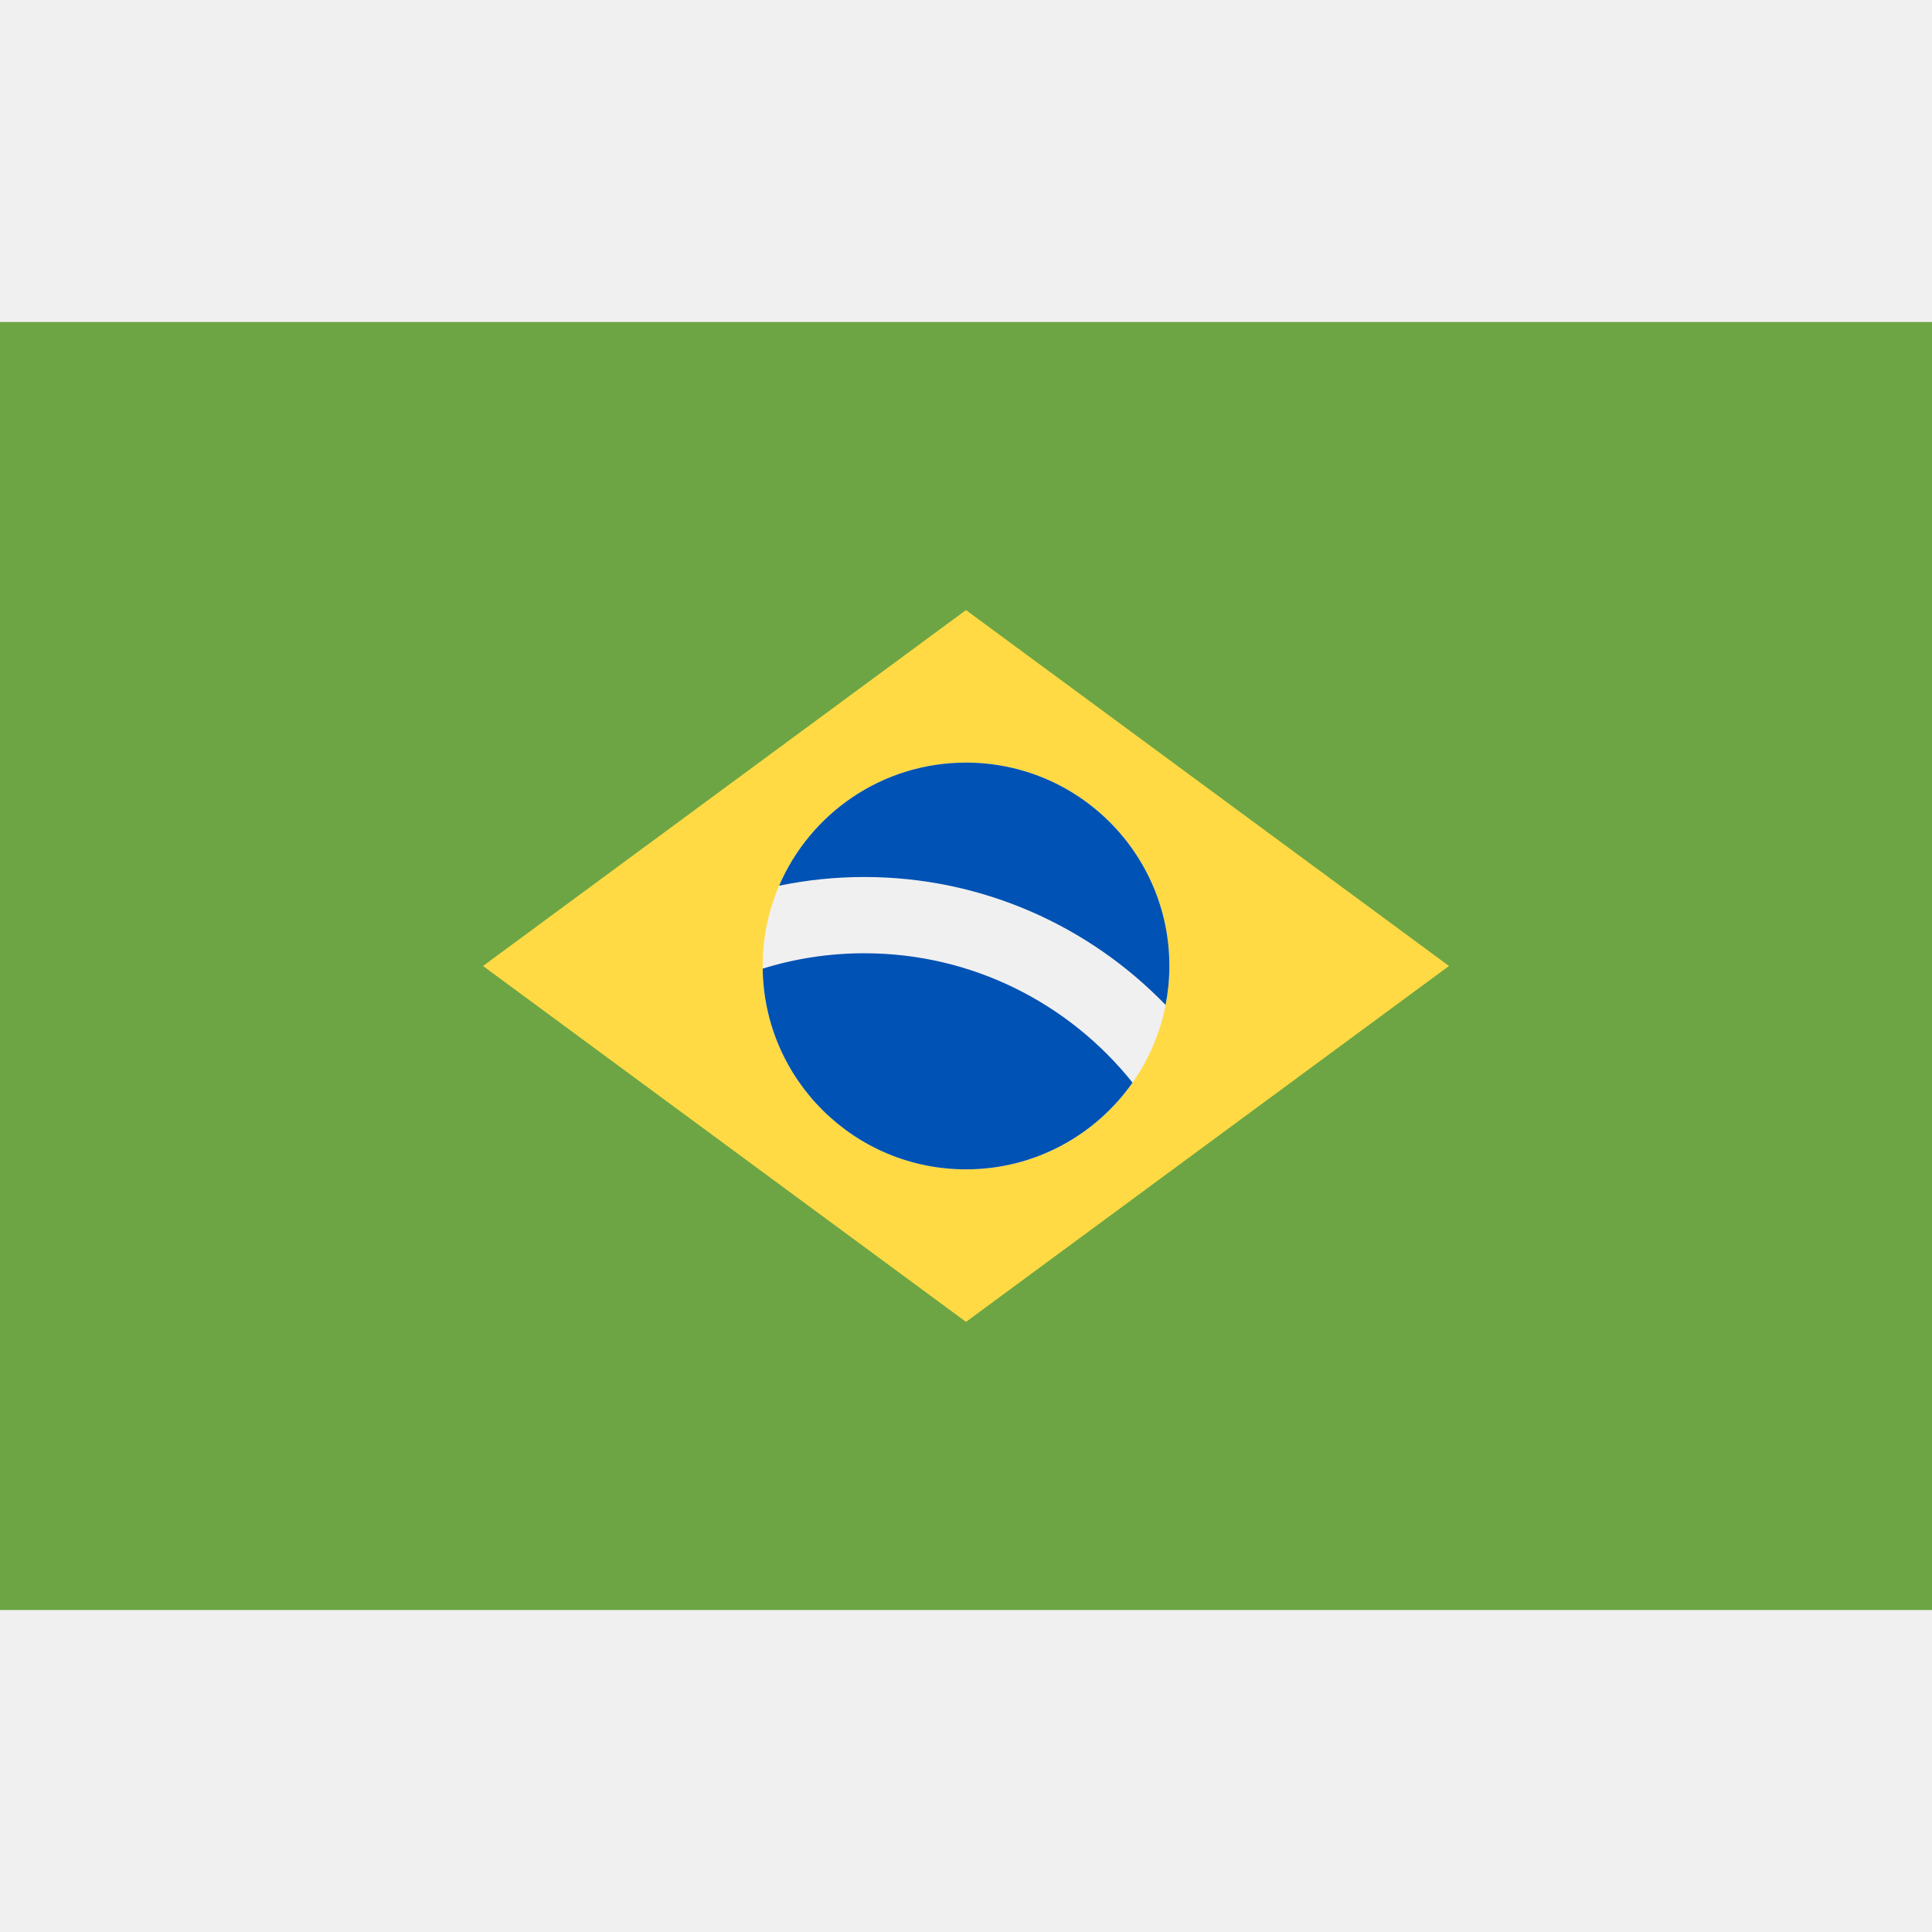
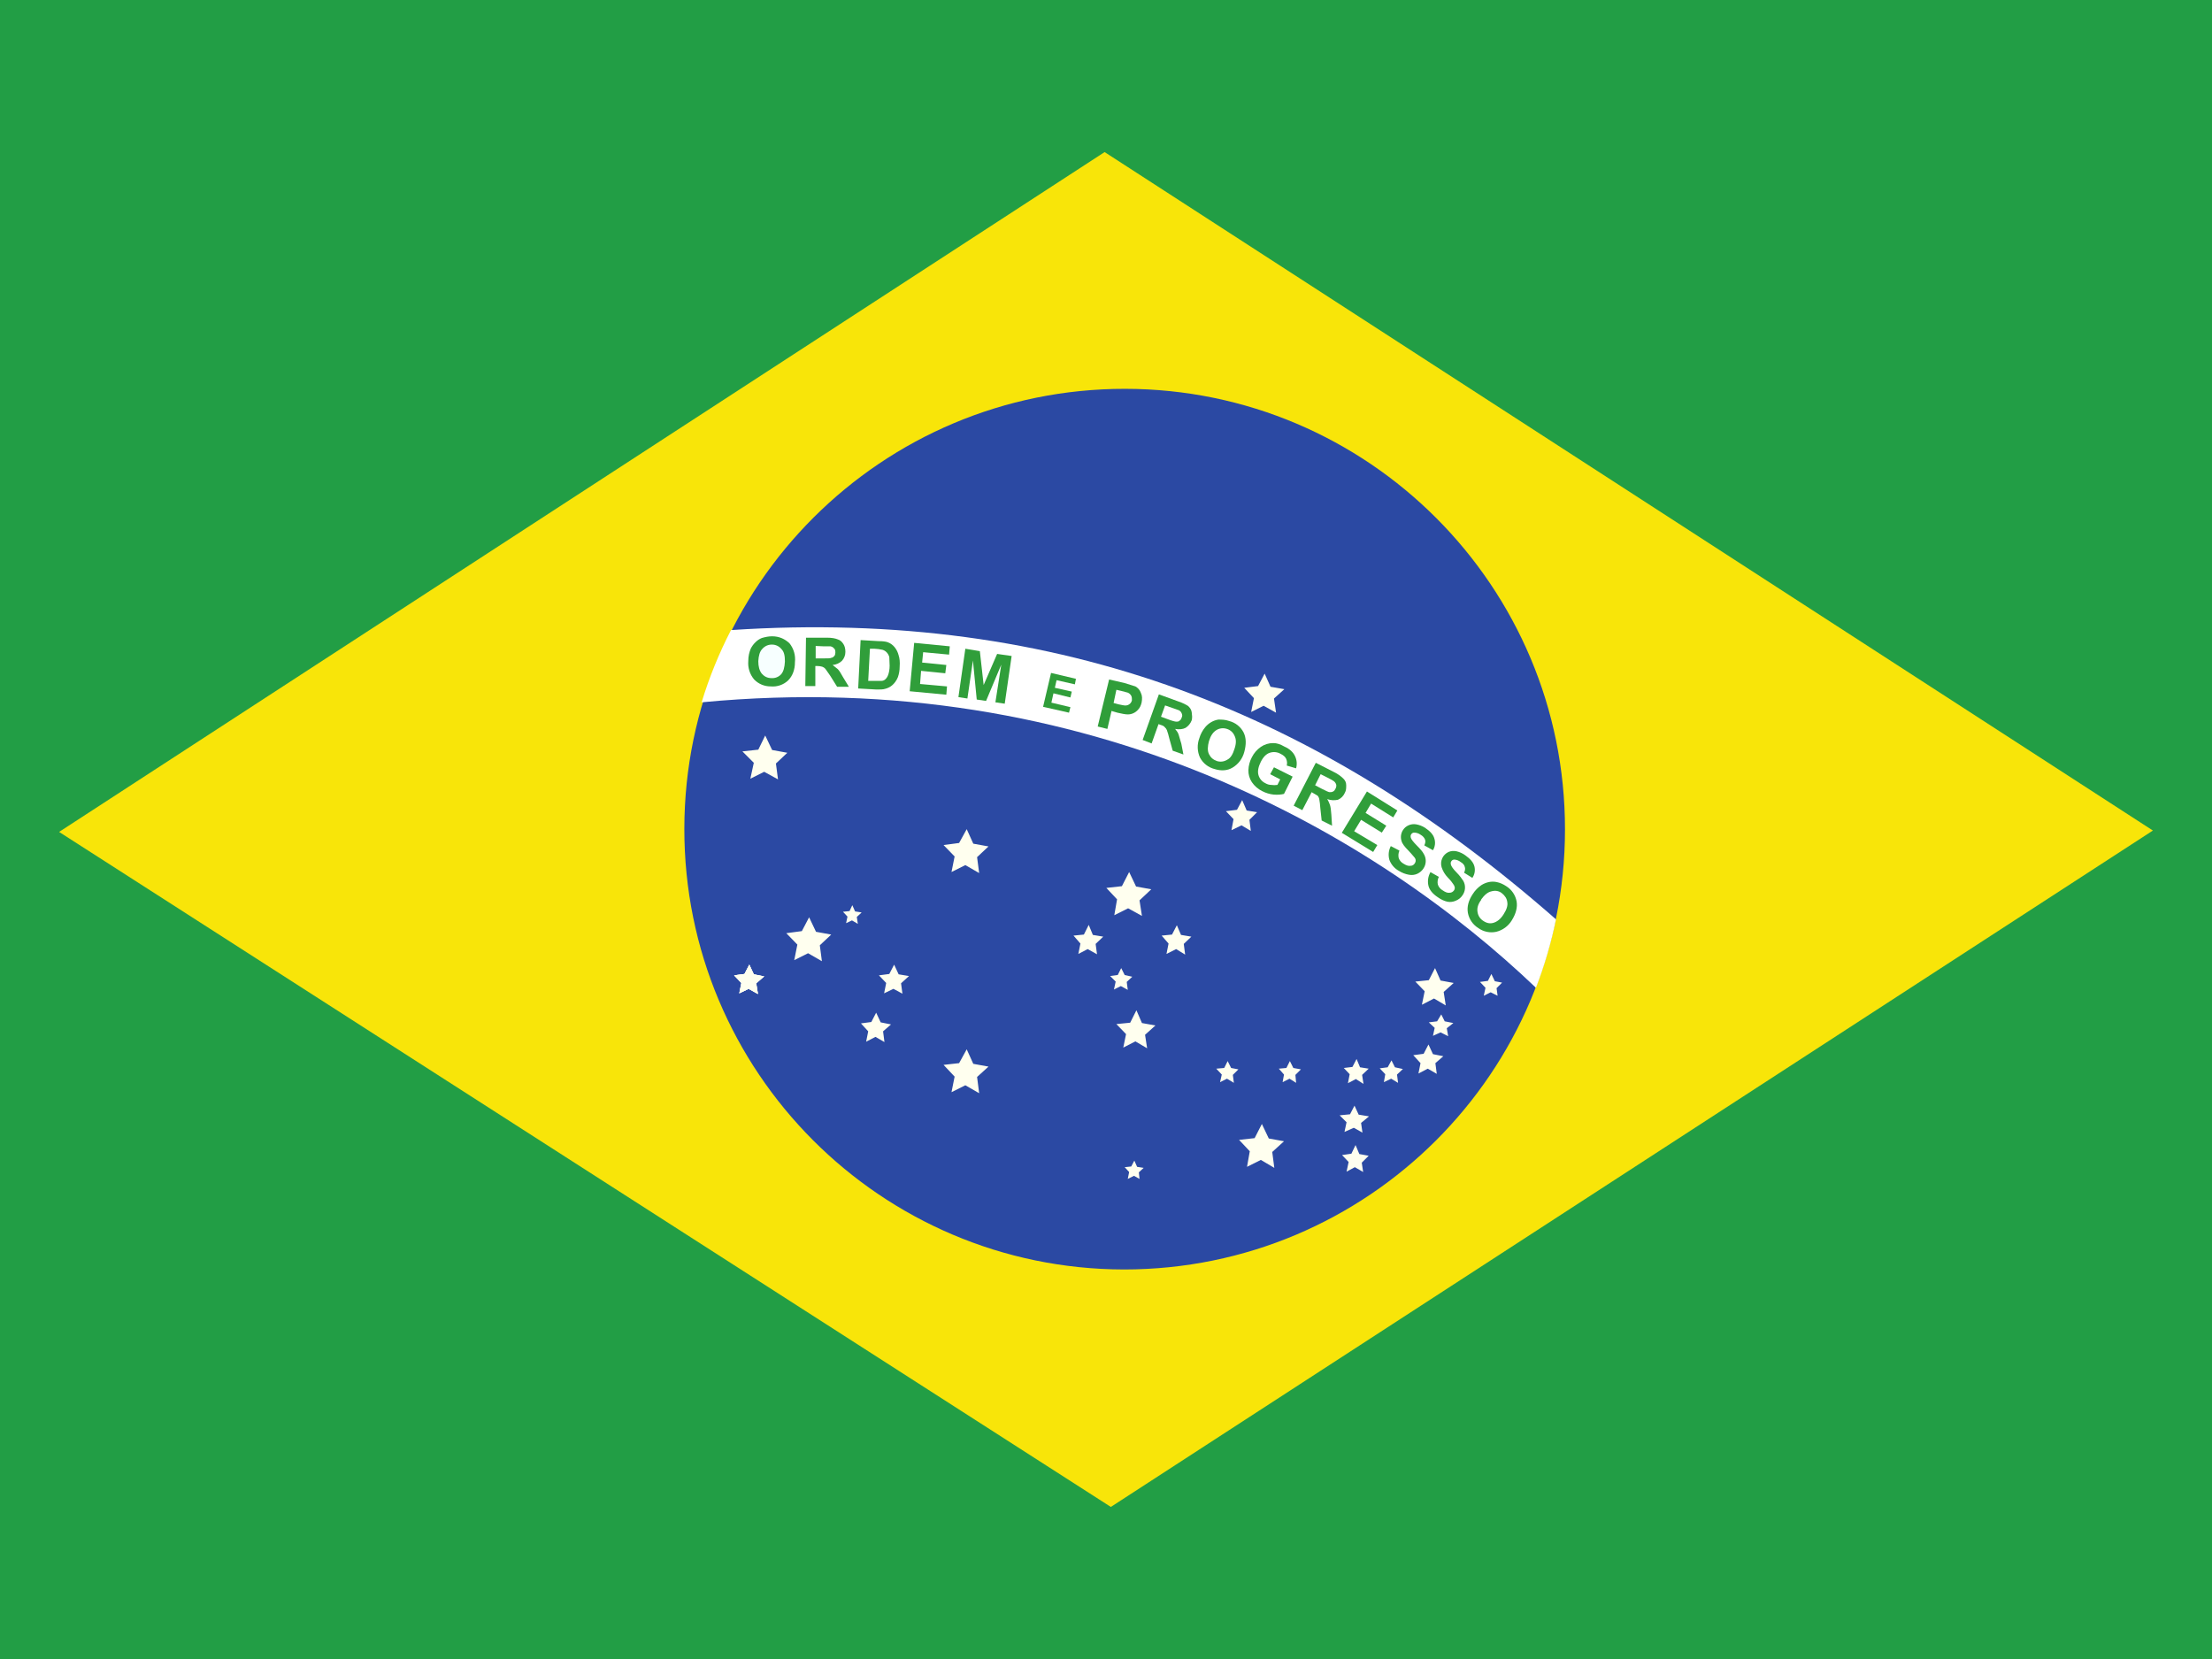
- <svg xmlns="http://www.w3.org/2000/svg" version="1.1" id="Capa_1" x="0px" y="0px" viewBox="0 0 512 512" style="enable-background:new 0 0 512 512;" xml:space="preserve">
-   <rect y="85.331" style="fill:#6DA544;" width="512" height="341.337" />
-   <polygon style="fill:#FFDA44;" points="256,161.678 384,255.994 256,350.31 128,255.994 " />
-   <circle style="fill:#F0F0F0;" cx="256" cy="255.994" r="53.894" />
-   <g>
-     <path style="fill:#0052B4;" d="M229.052,252.626c-9.372,0-18.416,1.426-26.93,4.07c0.377,29.44,24.348,53.193,53.877,53.193   c18.259,0,34.386-9.089,44.134-22.981C283.457,266.029,257.792,252.626,229.052,252.626z" />
-     <path style="fill:#0052B4;" d="M308.895,266.32c0.649-3.344,1-6.793,1-10.326c0-29.765-24.13-53.895-53.895-53.895   c-22.21,0-41.275,13.438-49.527,32.623c7.293-1.51,14.845-2.307,22.579-2.307C260.356,232.416,288.674,245.427,308.895,266.32z" />
+ <svg xmlns="http://www.w3.org/2000/svg" id="flag-icons-br" viewBox="0 0 640 480">
+   <g stroke-width="1pt">
+     <path fill="#229e45" fill-rule="evenodd" d="M0 0h640v480H0z" />
+     <path fill="#f8e509" fill-rule="evenodd" d="m321.4 436 301.5-195.7L319.6 44 17.1 240.7z" />
+     <path fill="#2b49a3" fill-rule="evenodd" d="M452.8 240c0 70.3-57.1 127.3-127.6 127.3A127.4 127.4 0 1 1 452.8 240" />
+     <path fill="#ffffef" fill-rule="evenodd" d="m283.3 316.3-4-2.3-4 2 .9-4.5-3.2-3.4 4.5-.5 2.2-4 1.9 4.2 4.4.8-3.3 3m86 26.3-3.9-2.3-4 2 .8-4.5-3.1-3.3 4.5-.5 2.1-4.1 2 4.2 4.4.8-3.4 3.1m-36.2-30-3.4-2-3.5 1.8.8-3.9-2.8-2.9 4-.4 1.8-3.6 1.6 3.7 3.9.7-3 2.7m87-8.5-3.4-2-3.5 1.8.8-3.9-2.7-2.8 3.9-.4 1.8-3.5 1.6 3.6 3.8.7-2.9 2.6m-87.3-22-4-2.2-4 2 .8-4.6-3.1-3.3 4.5-.5 2.1-4.1 2 4.2 4.4.8-3.4 3.2m-104.6-35-4-2.2-4 2 1-4.6-3.3-3.3 4.6-.5 2-4.1 2 4.2 4.4.8-3.3 3.1m13.3 57.2-4-2.3-4 2 .9-4.5-3.2-3.3 4.5-.6 2.1-4 2 4.2 4.4.8-3.3 3.1m132-67.3-3.6-2-3.6 1.8.8-4-2.8-3 4-.5 1.9-3.6 1.7 3.8 4 .7-3 2.7m-6.7 38.3-2.7-1.6-2.9 1.4.6-3.2-2.2-2.3 3.2-.4 1.5-2.8 1.3 3 3 .5-2.2 2.2m-142.2 50.4-2.7-1.5-2.7 1.3.6-3-2.1-2.2 3-.4 1.4-2.7 1.3 2.8 3 .6-2.3 2M419 299.8l-2.2-1.1-2.2 1 .5-2.3-1.7-1.6 2.4-.3 1.2-2 1 2 2.5.5-1.9 1.5" />
+     <path fill="#ffffef" fill-rule="evenodd" d="m219.3 287.6-2.7-1.5-2.7 1.3.6-3-2.1-2.2 3-.4 1.4-2.7 1.3 2.8 3 .6-2.3 2" />
+     <path fill="#ffffef" fill-rule="evenodd" d="m219.3 287.6-2.7-1.5-2.7 1.3.6-3-2.1-2.2 3-.4 1.4-2.7 1.3 2.8 3 .6-2.3 2m42.3 3-2.6-1.4-2.7 1.3.6-3-2.1-2.2 3-.4 1.4-2.7 1.3 2.8 3 .5-2.3 2.1m-4.8 17-2.6-1.5-2.7 1.4.6-3-2.1-2.3 3-.4 1.4-2.7 1.3 2.8 3 .6-2.3 2m87.4-22.2-2.6-1.6-2.8 1.4.6-3-2-2.3 3-.3 1.4-2.7 1.2 2.8 3 .5-2.2 2.1m-25.1 3-2.7-1.5-2.7 1.4.6-3-2-2.3 3-.3 1.4-2.8 1.2 2.9 3 .5-2.2 2.1m-68.8-5.8-1.7-1-1.7.8.4-1.9-1.3-1.4 1.9-.2.8-1.7.8 1.8 1.9.3-1.4 1.3m167.8 45.4-2.6-1.5-2.7 1.4.6-3-2.1-2.3 3-.4 1.4-2.7 1.3 2.8 3 .6-2.3 2m-20.8 6-2.2-1.4-2.3 1.2.5-2.6-1.7-1.8 2.5-.3 1.2-2.3 1 2.4 2.5.4-1.9 1.8m10.4 2.3-2-1.2-2.1 1 .4-2.3-1.6-1.7 2.3-.3 1.1-2 1 2 2.3.5-1.7 1.6m29.1-22.8-2-1-2 1 .5-2.3-1.6-1.7 2.3-.3 1-2 1 2.1 2.1.4-1.6 1.6m-38.8 41.8-2.5-1.4-2.7 1.2.6-2.8-2-2 3-.3 1.3-2.5 1.2 2.6 3 .5-2.3 1.9m.6 14.2-2.4-1.4-2.4 1.3.6-2.8-1.9-2 2.7-.4 1.2-2.5 1.1 2.6 2.7.5-2 2m-19-23.1-1.9-1.2-2 1 .4-2.2-1.5-1.7 2.2-.2 1-2 1 2 2.2.4-1.6 1.6m-17.8 2.3-2-1.2-2 1 .5-2.2-1.6-1.7 2.3-.2 1-2 1 2 2.1.4-1.6 1.6m-30.4-24.6-2-1.1-2 1 .5-2.3-1.6-1.6 2.2-.3 1-2 1 2 2.2.5-1.6 1.5m3.7 57-1.6-.9-1.8.9.4-2-1.3-1.4 1.9-.2.9-1.7.8 1.8 1.9.3-1.4 1.3m-46.2-86.6-4-2.3-4 2 .9-4.5-3.2-3.3 4.5-.6 2.2-4 1.9 4.2 4.4.8-3.3 3.1" />
+     <path fill="#fff" fill-rule="evenodd" d="M444.4 285.8a124.6 124.6 0 0 0 5.8-19.8c-67.8-59.5-143.3-90-238.7-83.7a124.5 124.5 0 0 0-8.5 20.9c113-10.8 196 39.2 241.4 82.6" />
+     <path fill="#309e3a" d="m414 252.4 2.3 1.3a3.4 3.4 0 0 0-.3 2.2 3 3 0 0 0 1.4 1.7c.7.5 1.4.8 2 .7.6 0 1-.3 1.3-.7a1.3 1.3 0 0 0 .2-.9 2.3 2.3 0 0 0-.5-1c-.2-.3-.7-1-1.5-1.8a7.7 7.7 0 0 1-1.8-3 3.7 3.7 0 0 1 2-4.4 3.8 3.8 0 0 1 2.3-.2 7 7 0 0 1 2.6 1.2c1.4 1 2.3 2 2.6 3.2a4.1 4.1 0 0 1-.6 3.3l-2.4-1.5c.3-.6.4-1.2.2-1.7-.1-.5-.5-1-1.2-1.4a3.2 3.2 0 0 0-1.8-.7 1 1 0 0 0-.9.5c-.2.3-.2.6-.1 1s.6 1.2 1.6 2.2c1 1 1.6 1.9 2 2.5a3.9 3.9 0 0 1-.3 4.2 4.1 4.1 0 0 1-1.9 1.5 4 4 0 0 1-2.4.3c-.9-.2-1.8-.6-2.8-1.3-1.5-1-2.4-2.1-2.7-3.3a5.4 5.4 0 0 1 .6-4zm-11.6-7.6 2.5 1.3a3.4 3.4 0 0 0-.2 2.2 3 3 0 0 0 1.4 1.6c.8.5 1.4.7 2 .6.6 0 1-.3 1.3-.8a1.3 1.3 0 0 0 .2-.8c0-.3-.2-.7-.5-1a34.6 34.6 0 0 0-1.6-1.8c-1.1-1.1-1.8-2-2-2.8a3.7 3.7 0 0 1 .4-3.1 3.6 3.6 0 0 1 1.6-1.4 3.8 3.8 0 0 1 2.2-.3 7 7 0 0 1 2.6 1c1.5 1 2.4 2 2.7 3.1a4.1 4.1 0 0 1-.4 3.4l-2.5-1.4c.3-.7.4-1.2.2-1.7s-.6-1-1.3-1.4a3.2 3.2 0 0 0-1.9-.6 1 1 0 0 0-.8.5c-.2.3-.2.6-.1 1s.7 1.2 1.7 2.2c1 1 1.7 1.8 2 2.4a3.9 3.9 0 0 1 0 4.2 4.2 4.2 0 0 1-1.8 1.6 4 4 0 0 1-2.4.3 8 8 0 0 1-2.9-1.1 6 6 0 0 1-2.8-3.2 5.4 5.4 0 0 1 .4-4m-14.2-3.8 7.3-12 8.8 5.5-1.2 2-6.4-4-1.6 2.7 6 3.7-1.3 2-6-3.7-2 3.3 6.7 4-1.2 2-9-5.5zm-20.7-17 1.1-2 5.4 2.7-2.5 5c-.8.2-1.8.3-3 .2a9.4 9.4 0 0 1-3.3-1 7.7 7.7 0 0 1-3-2.6 6 6 0 0 1-1-3.5 8.6 8.6 0 0 1 1-3.7 8 8 0 0 1 2.6-3 6.2 6.2 0 0 1 3.6-1.1c1 0 2 .3 3.2 1 1.6.7 2.6 1.7 3.1 2.8a5 5 0 0 1 .3 3.5l-2.7-.8a3 3 0 0 0-.2-2c-.3-.6-.8-1-1.6-1.4a3.8 3.8 0 0 0-3.1-.3c-1 .3-1.9 1.2-2.6 2.6-.7 1.4-1 2.7-.7 3.8a3.7 3.7 0 0 0 2 2.4c.5.3 1.1.5 1.7.5a6 6 0 0 0 1.8 0l.8-1.6zm-90.2-22.3 2-14 4.2.7 1.1 9.8 3.9-9 4.2.6-2 13.8-2.7-.4 1.7-10.9-4.4 10.5-2.7-.4-1.1-11.3-1.6 11zm-14.1-1.7 1.3-14 10.3 1-.2 2.4-7.5-.7-.3 3 7 .7-.3 2.4-7-.7-.3 3.8 7.8.7-.2 2.4z" />
+     <g stroke-opacity=".5">
+       <path fill="#309e3a" d="M216.5 191.3c0-1.5.3-2.6.7-3.6a6.7 6.7 0 0 1 1.4-1.9 5.4 5.4 0 0 1 1.8-1.2c1-.3 2-.5 3-.5 2.1 0 3.7.8 5 2a7.4 7.4 0 0 1 1.6 5.5c0 2.2-.7 4-2 5.3a6.5 6.5 0 0 1-5 1.7 6.6 6.6 0 0 1-4.8-2 7.3 7.3 0 0 1-1.7-5.3" />
+       <path fill="#f7ffff" d="M219.4 191.3c0 1.5.3 2.7 1 3.6.7.8 1.6 1.3 2.8 1.3a3.5 3.5 0 0 0 2.8-1.1c.7-.8 1-2 1.1-3.7 0-1.6-.2-2.8-1-3.6a3.5 3.5 0 0 0-2.7-1.3 3.6 3.6 0 0 0-2.8 1.2c-.8.8-1.1 2-1.2 3.6" />
+     </g>
+     <g stroke-opacity=".5">
+       <path fill="#309e3a" d="m233 198.5.2-14h6c1.5 0 2.5.2 3.2.5.7.2 1.2.7 1.6 1.3s.6 1.4.6 2.3a3.8 3.8 0 0 1-1 2.6 4.5 4.5 0 0 1-2.7 1.2l1.5 1.2c.4.4.9 1.2 1.5 2.3l1.7 2.8h-3.4l-2-3.2-1.4-2a2.1 2.1 0 0 0-.9-.6 5 5 0 0 0-1.4-.2h-.6v5.8z" />
+       <path fill="#fff" d="M236 190.5h2c1.4 0 2.3 0 2.6-.2.3 0 .6-.3.8-.5s.3-.7.3-1c0-.6-.1-1-.4-1.2-.2-.3-.6-.5-1-.6h-2l-2.3-.1z" />
+     </g>
+     <g stroke-opacity=".5">
+       <path fill="#309e3a" d="m249 185.2 5.2.3c1.1 0 2 .1 2.6.3a4.7 4.7 0 0 1 2 1.4 6 6 0 0 1 1.2 2.4c.3.9.4 2 .3 3.3a9.3 9.3 0 0 1-.5 3c-.4 1-1 1.8-1.7 2.4a5 5 0 0 1-2 1c-.6.2-1.5.2-2.5.2l-5.3-.3z" />
+       <path fill="#fff" d="m251.7 187.7-.5 9.3h3.8c.5 0 .9-.2 1.2-.5.3-.3.6-.7.8-1.3.2-.6.4-1.5.4-2.6l-.1-2.5a3.2 3.2 0 0 0-.8-1.4 2.7 2.7 0 0 0-1.2-.7 13 13 0 0 0-2.3-.3z" />
+     </g>
+     <g stroke-opacity=".5">
+       <path fill="#309e3a" d="m317.6 210.2 3.3-13.6 4.4 1 3.2 1c.7.4 1.3 1 1.6 1.9.4.8.4 1.7.2 2.8-.2.8-.5 1.5-1 2a3.9 3.9 0 0 1-3 1.4c-.7 0-1.7-.2-3-.5l-1.7-.5-1.2 5.2z" />
+       <path fill="#fff" d="m323 199.6-.8 3.8 1.5.4c1 .2 1.8.4 2.2.3a1.9 1.9 0 0 0 1.6-1.5c0-.5 0-.9-.2-1.3a2 2 0 0 0-1-.9l-1.9-.5-1.3-.3z" />
+     </g>
+     <g stroke-opacity=".5">
+       <path fill="#309e3a" d="m330.6 214.1 4.7-13.2 5.5 2c1.5.5 2.4 1 3 1.4.5.5.9 1 1 1.8s.2 1.5 0 2.3c-.4 1-1 1.7-1.8 2.2-.8.4-1.8.5-3 .3.4.5.8 1 1 1.6l.8 2.7.6 3.1-3.1-1.1-1-3.6a19.5 19.5 0 0 0-.7-2.4 2.1 2.1 0 0 0-.6-.8c-.2-.3-.6-.5-1.3-.7l-.5-.2-2 5.6z" />
+       <path fill="#fff" d="m336 207.4 1.9.7c1.3.5 2.1.7 2.5.7.3 0 .6 0 .9-.3.3-.2.5-.5.6-.9.2-.4.2-.8 0-1.2a1.7 1.7 0 0 0-.8-.9l-2-.7-2-.7-1.2 3.3z" />
+     </g>
+     <g stroke-opacity=".5">
+       <path fill="#309e3a" d="M347 213.6a9 9 0 0 1 1.7-3.2 6.6 6.6 0 0 1 1.8-1.5 6 6 0 0 1 2-.7c1 0 2 0 3.1.4a6.5 6.5 0 0 1 4.2 3.3c.8 1.6.8 3.5.2 5.7a7.4 7.4 0 0 1-3.4 4.5c-1.5.9-3.3 1-5.2.4a6.6 6.6 0 0 1-4.2-3.3 7.3 7.3 0 0 1-.2-5.6" />
+       <path fill="#fff" d="M349.8 214.4c-.4 1.5-.5 2.8 0 3.8s1.2 1.6 2.3 2c1 .3 2 .2 3-.4 1-.5 1.6-1.6 2.1-3.2.5-1.5.5-2.7 0-3.7a3.5 3.5 0 0 0-2.2-2 3.6 3.6 0 0 0-3 .3c-1 .6-1.7 1.6-2.2 3.2" />
+     </g>
+     <g stroke-opacity=".5">
+       <path fill="#309e3a" d="m374.3 233.1 6.4-12.4 5.3 2.7a10 10 0 0 1 2.7 1.9c.5.5.8 1.1.8 1.9s0 1.5-.4 2.2a3.8 3.8 0 0 1-2 2c-1 .2-2 .2-3.1-.2.4.6.6 1.2.8 1.7.2.6.3 1.5.4 2.8l.2 3.2-3-1.5-.4-3.7a20 20 0 0 0-.3-2.5 2 2 0 0 0-.5-1l-1.2-.7-.5-.3-2.7 5.2z" />
+       <path fill="#fff" d="m380.5 227.2 1.9 1c1.2.6 2 1 2.3 1 .3 0 .7 0 1-.2.3-.1.5-.4.7-.8.2-.4.3-.8.2-1.2a2 2 0 0 0-.7-1 23.7 23.7 0 0 0-1.8-1l-2-1z" />
+     </g>
+     <g stroke-opacity=".5">
+       <path fill="#309e3a" d="M426.1 258.7a8.9 8.9 0 0 1 2.5-2.6 6.6 6.6 0 0 1 2.2-.9 5.5 5.5 0 0 1 2.2 0c1 .2 1.9.6 2.8 1.2a6.6 6.6 0 0 1 3 4.4c.3 1.7-.2 3.6-1.4 5.5a7.3 7.3 0 0 1-4.5 3.3 6.5 6.5 0 0 1-5.2-1.1 6.6 6.6 0 0 1-3-4.4c-.3-1.8.2-3.6 1.4-5.4" />
+       <path fill="#fff" d="M428.6 260.3c-1 1.3-1.3 2.5-1.1 3.6a3.6 3.6 0 0 0 1.6 2.5c1 .7 2 .9 3 .6 1-.3 2-1 2.9-2.4.9-1.4 1.3-2.6 1.1-3.6-.1-1-.7-1.9-1.6-2.6s-2-.8-3-.5c-1 .2-2 1-3 2.4z" />
+     </g>
+     <path fill="#309e3a" d="m301.8 204.5 2.3-9.8 7.2 1.7-.3 1.6-5.3-1.2-.5 2.2 4.9 1.1-.4 1.7-4.9-1.2-.6 2.7 5.5 1.3-.4 1.6z" />
  </g>
</svg>
